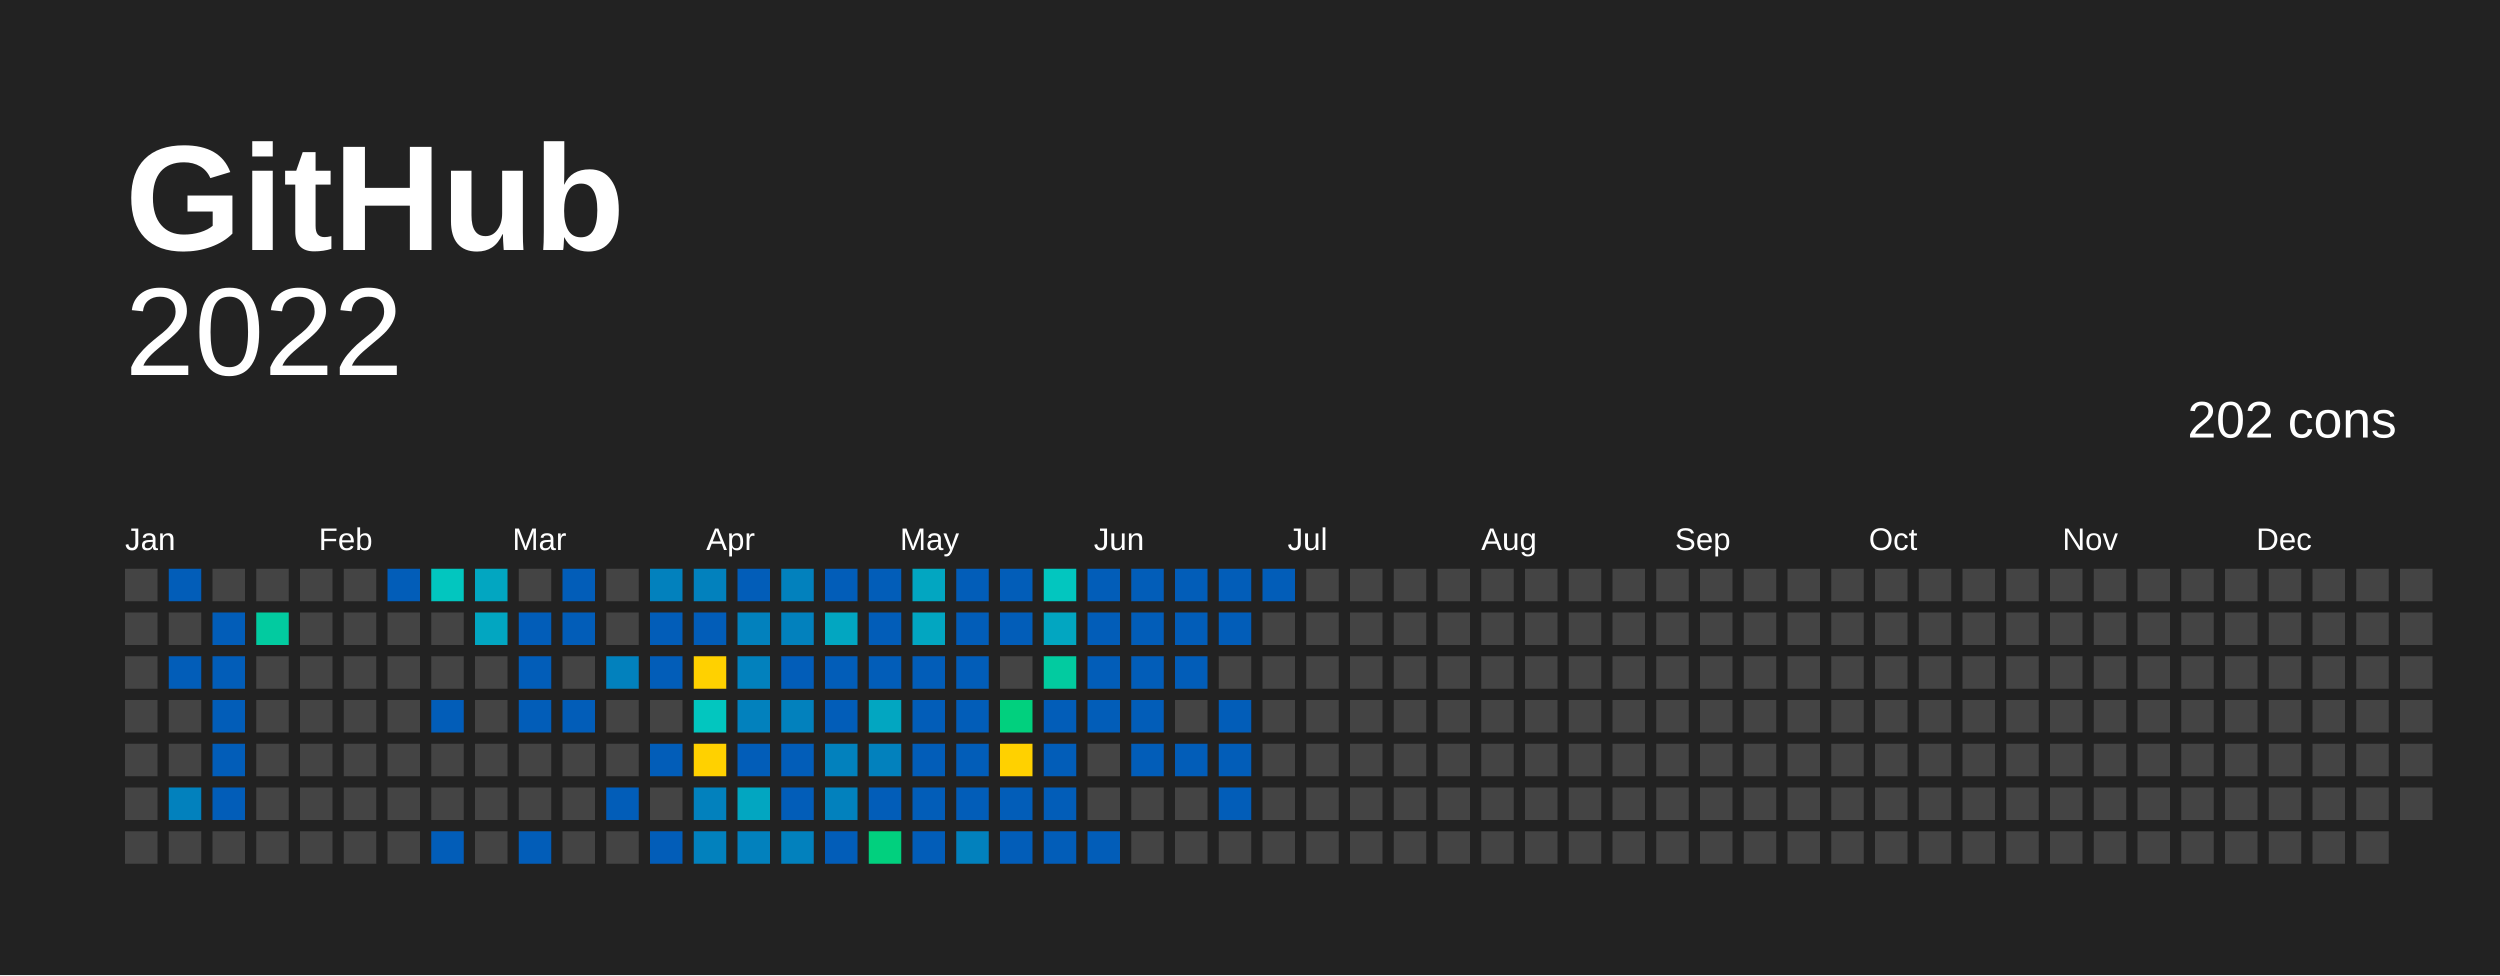
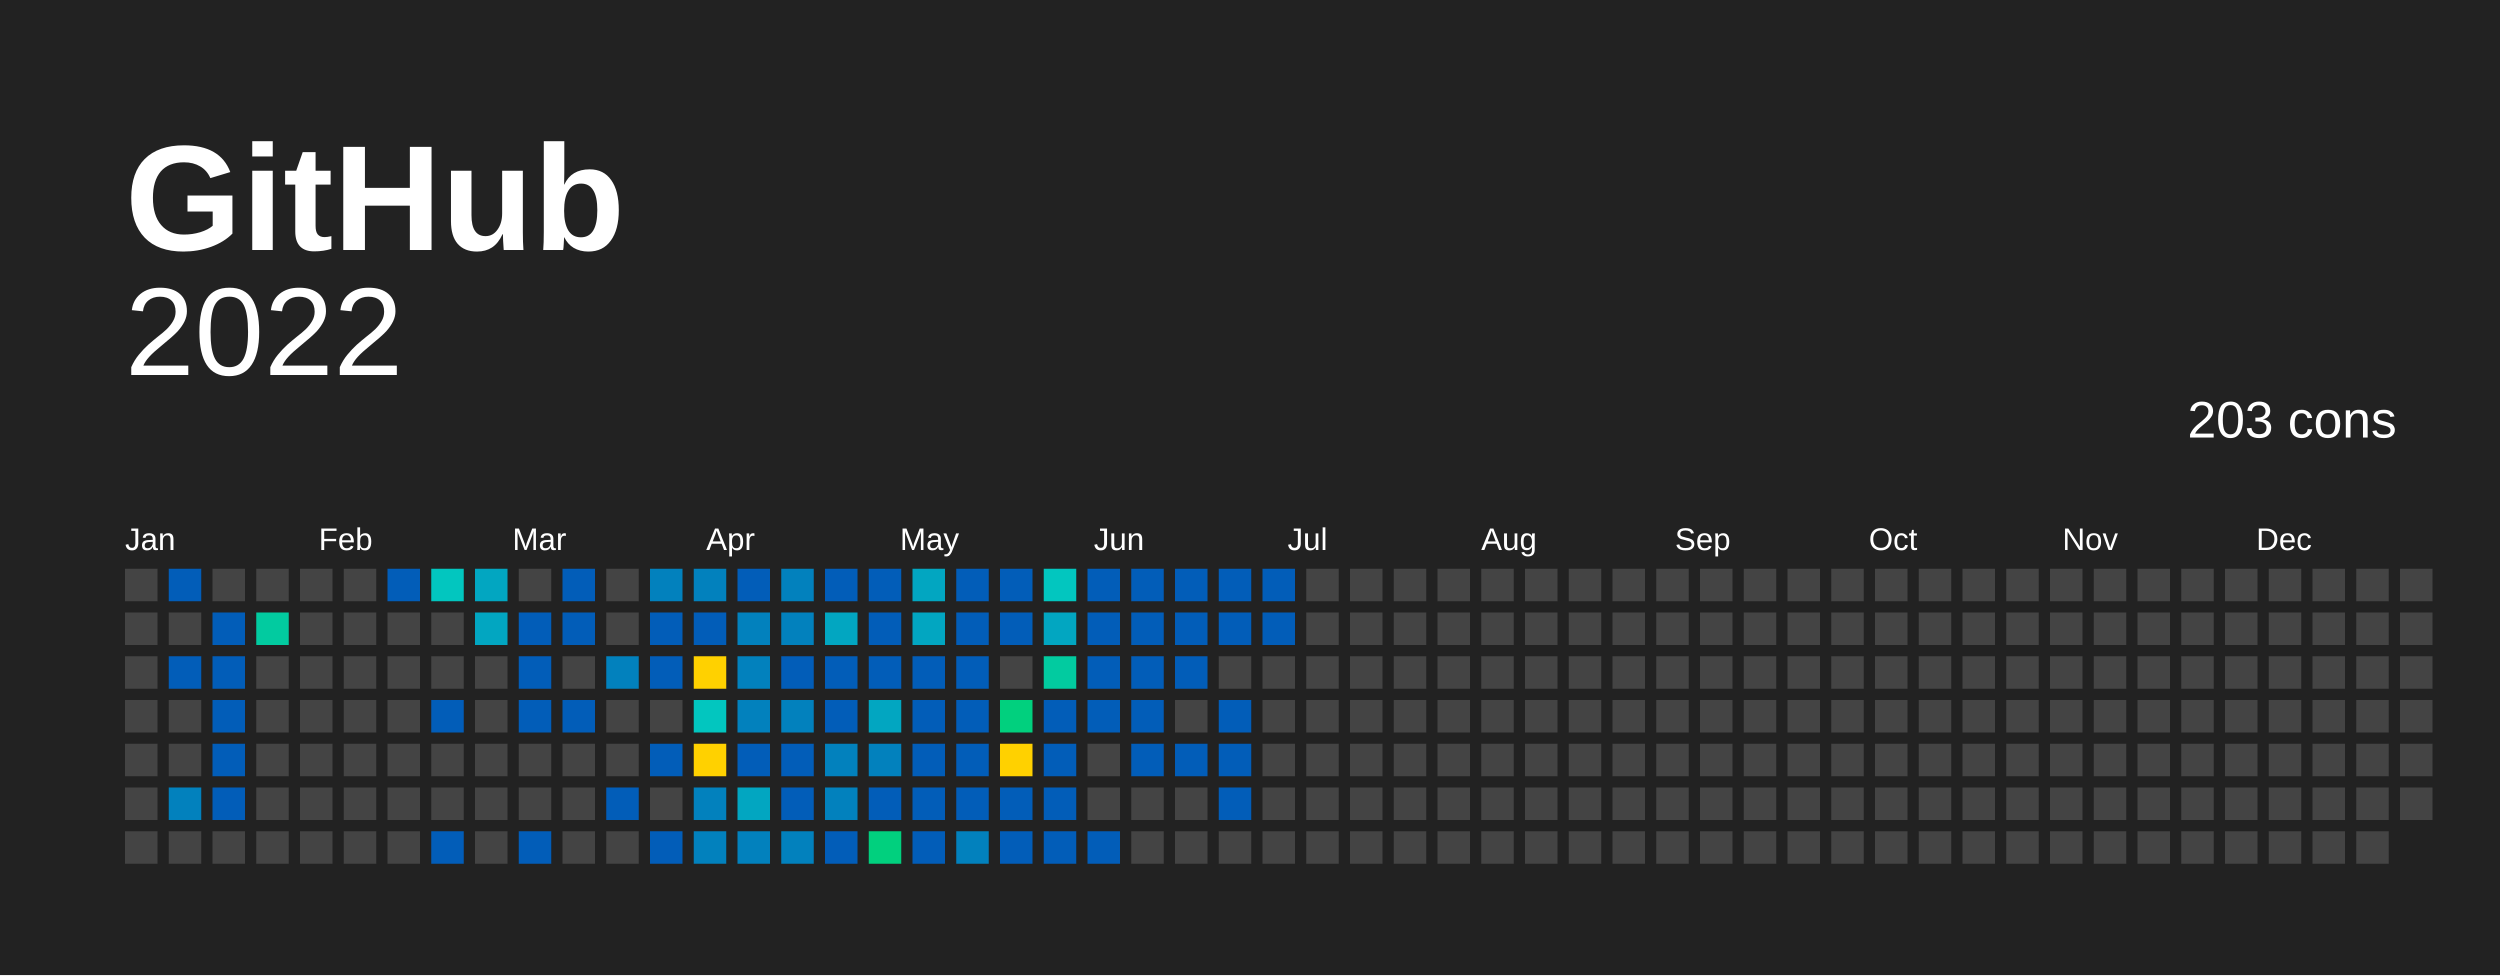
<svg xmlns="http://www.w3.org/2000/svg" baseProfile="full" height="78mm" version="1.1" viewBox="0,0,200,78" width="200mm">
  <defs />
  <rect fill="#222222" height="78" width="200" x="0" y="0" />
  <text fill="#FFFFFF" style="font-size:12px; font-family:Arial; font-weight:bold;" x="10" y="20">  GitHub</text>
  <text alignment-baseline="hanging" fill="#FFFFFF" style="font-size:10.0px; font-family:Arial;" x="10" y="30">2022</text>
-   <text alignment-baseline="hanging" fill="#FFFFFF" style="font-size:4.125px; font-family:Arial;" x="175" y="35">202 cons</text>
+   <text alignment-baseline="hanging" fill="#FFFFFF" style="font-size:4.125px; font-family:Arial;" x="175" y="35">203 cons</text>
  <text fill="#FFFFFF" style="font-size:2.5px; font-family:Arial" x="10.0" y="44">Jan</text>
  <text fill="#FFFFFF" style="font-size:2.5px; font-family:Arial" x="25.5" y="44">Feb</text>
  <text fill="#FFFFFF" style="font-size:2.5px; font-family:Arial" x="41.0" y="44">Mar</text>
  <text fill="#FFFFFF" style="font-size:2.5px; font-family:Arial" x="56.5" y="44">Apr</text>
  <text fill="#FFFFFF" style="font-size:2.5px; font-family:Arial" x="72.0" y="44">May</text>
  <text fill="#FFFFFF" style="font-size:2.5px; font-family:Arial" x="87.5" y="44">Jun</text>
  <text fill="#FFFFFF" style="font-size:2.5px; font-family:Arial" x="103.0" y="44">Jul</text>
  <text fill="#FFFFFF" style="font-size:2.5px; font-family:Arial" x="118.5" y="44">Aug</text>
  <text fill="#FFFFFF" style="font-size:2.5px; font-family:Arial" x="134.0" y="44">Sep</text>
  <text fill="#FFFFFF" style="font-size:2.5px; font-family:Arial" x="149.5" y="44">Oct</text>
  <text fill="#FFFFFF" style="font-size:2.5px; font-family:Arial" x="165.0" y="44">Nov</text>
  <text fill="#FFFFFF" style="font-size:2.5px; font-family:Arial" x="180.5" y="44">Dec</text>
  <rect fill="#444444" height="2.6" width="2.6" x="10.0" y="45.5" />
  <rect fill="#444444" height="2.6" width="2.6" x="10.0" y="49.0" />
  <rect fill="#444444" height="2.6" width="2.6" x="10.0" y="52.5" />
  <rect fill="#444444" height="2.6" width="2.6" x="10.0" y="56.0" />
  <rect fill="#444444" height="2.6" width="2.6" x="10.0" y="59.5" />
  <rect fill="#444444" height="2.6" width="2.6" x="10.0" y="63.0" />
  <rect fill="#444444" height="2.6" width="2.6" x="10.0" y="66.5" />
  <rect fill="#025db8" height="2.6" width="2.6" x="13.5" y="45.5" />
  <rect fill="#444444" height="2.6" width="2.6" x="13.5" y="49.0" />
  <rect fill="#025db8" height="2.6" width="2.6" x="13.5" y="52.5" />
  <rect fill="#444444" height="2.6" width="2.6" x="13.5" y="56.0" />
  <rect fill="#444444" height="2.6" width="2.6" x="13.5" y="59.5" />
  <rect fill="#0281bd" height="2.6" width="2.6" x="13.5" y="63.0" />
  <rect fill="#444444" height="2.6" width="2.6" x="13.5" y="66.5" />
  <rect fill="#444444" height="2.6" width="2.6" x="17.0" y="45.5" />
  <rect fill="#025db8" height="2.6" width="2.6" x="17.0" y="49.0" />
  <rect fill="#025db8" height="2.6" width="2.6" x="17.0" y="52.5" />
  <rect fill="#025db8" height="2.6" width="2.6" x="17.0" y="56.0" />
  <rect fill="#025db8" height="2.6" width="2.6" x="17.0" y="59.5" />
  <rect fill="#025db8" height="2.6" width="2.6" x="17.0" y="63.0" />
  <rect fill="#444444" height="2.6" width="2.6" x="17.0" y="66.5" />
  <rect fill="#444444" height="2.6" width="2.6" x="20.5" y="45.5" />
  <rect fill="#02cba0" height="2.6" width="2.6" x="20.5" y="49.0" />
  <rect fill="#444444" height="2.6" width="2.6" x="20.5" y="52.5" />
  <rect fill="#444444" height="2.6" width="2.6" x="20.5" y="56.0" />
  <rect fill="#444444" height="2.6" width="2.6" x="20.5" y="59.5" />
  <rect fill="#444444" height="2.6" width="2.6" x="20.5" y="63.0" />
  <rect fill="#444444" height="2.6" width="2.6" x="20.5" y="66.5" />
  <rect fill="#444444" height="2.6" width="2.6" x="24.0" y="45.5" />
  <rect fill="#444444" height="2.6" width="2.6" x="24.0" y="49.0" />
  <rect fill="#444444" height="2.6" width="2.6" x="24.0" y="52.5" />
  <rect fill="#444444" height="2.6" width="2.6" x="24.0" y="56.0" />
  <rect fill="#444444" height="2.6" width="2.6" x="24.0" y="59.5" />
  <rect fill="#444444" height="2.6" width="2.6" x="24.0" y="63.0" />
  <rect fill="#444444" height="2.6" width="2.6" x="24.0" y="66.5" />
  <rect fill="#444444" height="2.6" width="2.6" x="27.5" y="45.5" />
  <rect fill="#444444" height="2.6" width="2.6" x="27.5" y="49.0" />
  <rect fill="#444444" height="2.6" width="2.6" x="27.5" y="52.5" />
  <rect fill="#444444" height="2.6" width="2.6" x="27.5" y="56.0" />
  <rect fill="#444444" height="2.6" width="2.6" x="27.5" y="59.5" />
  <rect fill="#444444" height="2.6" width="2.6" x="27.5" y="63.0" />
  <rect fill="#444444" height="2.6" width="2.6" x="27.5" y="66.5" />
  <rect fill="#025db8" height="2.6" width="2.6" x="31.0" y="45.5" />
  <rect fill="#444444" height="2.6" width="2.6" x="31.0" y="49.0" />
  <rect fill="#444444" height="2.6" width="2.6" x="31.0" y="52.5" />
  <rect fill="#444444" height="2.6" width="2.6" x="31.0" y="56.0" />
  <rect fill="#444444" height="2.6" width="2.6" x="31.0" y="59.5" />
  <rect fill="#444444" height="2.6" width="2.6" x="31.0" y="63.0" />
  <rect fill="#444444" height="2.6" width="2.6" x="31.0" y="66.5" />
  <rect fill="#02c6bf" height="2.6" width="2.6" x="34.5" y="45.5" />
  <rect fill="#444444" height="2.6" width="2.6" x="34.5" y="49.0" />
  <rect fill="#444444" height="2.6" width="2.6" x="34.5" y="52.5" />
  <rect fill="#025db8" height="2.6" width="2.6" x="34.5" y="56.0" />
  <rect fill="#444444" height="2.6" width="2.6" x="34.5" y="59.5" />
  <rect fill="#444444" height="2.6" width="2.6" x="34.5" y="63.0" />
  <rect fill="#025db8" height="2.6" width="2.6" x="34.5" y="66.5" />
  <rect fill="#02a6c1" height="2.6" width="2.6" x="38.0" y="45.5" />
  <rect fill="#02a6c1" height="2.6" width="2.6" x="38.0" y="49.0" />
  <rect fill="#444444" height="2.6" width="2.6" x="38.0" y="52.5" />
  <rect fill="#444444" height="2.6" width="2.6" x="38.0" y="56.0" />
  <rect fill="#444444" height="2.6" width="2.6" x="38.0" y="59.5" />
  <rect fill="#444444" height="2.6" width="2.6" x="38.0" y="63.0" />
  <rect fill="#444444" height="2.6" width="2.6" x="38.0" y="66.5" />
  <rect fill="#444444" height="2.6" width="2.6" x="41.5" y="45.5" />
  <rect fill="#025db8" height="2.6" width="2.6" x="41.5" y="49.0" />
  <rect fill="#025db8" height="2.6" width="2.6" x="41.5" y="52.5" />
  <rect fill="#025db8" height="2.6" width="2.6" x="41.5" y="56.0" />
  <rect fill="#444444" height="2.6" width="2.6" x="41.5" y="59.5" />
  <rect fill="#444444" height="2.6" width="2.6" x="41.5" y="63.0" />
  <rect fill="#025db8" height="2.6" width="2.6" x="41.5" y="66.5" />
  <rect fill="#025db8" height="2.6" width="2.6" x="45.0" y="45.5" />
  <rect fill="#025db8" height="2.6" width="2.6" x="45.0" y="49.0" />
  <rect fill="#444444" height="2.6" width="2.6" x="45.0" y="52.5" />
  <rect fill="#025db8" height="2.6" width="2.6" x="45.0" y="56.0" />
  <rect fill="#444444" height="2.6" width="2.6" x="45.0" y="59.5" />
  <rect fill="#444444" height="2.6" width="2.6" x="45.0" y="63.0" />
  <rect fill="#444444" height="2.6" width="2.6" x="45.0" y="66.5" />
  <rect fill="#444444" height="2.6" width="2.6" x="48.5" y="45.5" />
  <rect fill="#444444" height="2.6" width="2.6" x="48.5" y="49.0" />
  <rect fill="#0281bd" height="2.6" width="2.6" x="48.5" y="52.5" />
  <rect fill="#444444" height="2.6" width="2.6" x="48.5" y="56.0" />
  <rect fill="#444444" height="2.6" width="2.6" x="48.5" y="59.5" />
  <rect fill="#025db8" height="2.6" width="2.6" x="48.5" y="63.0" />
  <rect fill="#444444" height="2.6" width="2.6" x="48.5" y="66.5" />
  <rect fill="#0281bd" height="2.6" width="2.6" x="52.0" y="45.5" />
  <rect fill="#025db8" height="2.6" width="2.6" x="52.0" y="49.0" />
  <rect fill="#025db8" height="2.6" width="2.6" x="52.0" y="52.5" />
  <rect fill="#444444" height="2.6" width="2.6" x="52.0" y="56.0" />
  <rect fill="#025db8" height="2.6" width="2.6" x="52.0" y="59.5" />
  <rect fill="#444444" height="2.6" width="2.6" x="52.0" y="63.0" />
  <rect fill="#025db8" height="2.6" width="2.6" x="52.0" y="66.5" />
  <rect fill="#0281bd" height="2.6" width="2.6" x="55.5" y="45.5" />
  <rect fill="#025db8" height="2.6" width="2.6" x="55.5" y="49.0" />
  <rect fill="#ffd100" height="2.6" width="2.6" x="55.5" y="52.5" />
  <rect fill="#02c6bf" height="2.6" width="2.6" x="55.5" y="56.0" />
  <rect fill="#ffd100" height="2.6" width="2.6" x="55.5" y="59.5" />
  <rect fill="#0281bd" height="2.6" width="2.6" x="55.5" y="63.0" />
  <rect fill="#0281bd" height="2.6" width="2.6" x="55.5" y="66.5" />
  <rect fill="#025db8" height="2.6" width="2.6" x="59.0" y="45.5" />
  <rect fill="#0281bd" height="2.6" width="2.6" x="59.0" y="49.0" />
  <rect fill="#0281bd" height="2.6" width="2.6" x="59.0" y="52.5" />
  <rect fill="#0281bd" height="2.6" width="2.6" x="59.0" y="56.0" />
  <rect fill="#025db8" height="2.6" width="2.6" x="59.0" y="59.5" />
  <rect fill="#02a6c1" height="2.6" width="2.6" x="59.0" y="63.0" />
  <rect fill="#0281bd" height="2.6" width="2.6" x="59.0" y="66.5" />
  <rect fill="#0281bd" height="2.6" width="2.6" x="62.5" y="45.5" />
  <rect fill="#0281bd" height="2.6" width="2.6" x="62.5" y="49.0" />
  <rect fill="#025db8" height="2.6" width="2.6" x="62.5" y="52.5" />
  <rect fill="#0281bd" height="2.6" width="2.6" x="62.5" y="56.0" />
  <rect fill="#025db8" height="2.6" width="2.6" x="62.5" y="59.5" />
  <rect fill="#025db8" height="2.6" width="2.6" x="62.5" y="63.0" />
  <rect fill="#0281bd" height="2.6" width="2.6" x="62.5" y="66.5" />
  <rect fill="#025db8" height="2.6" width="2.6" x="66.0" y="45.5" />
  <rect fill="#02a6c1" height="2.6" width="2.6" x="66.0" y="49.0" />
  <rect fill="#025db8" height="2.6" width="2.6" x="66.0" y="52.5" />
  <rect fill="#025db8" height="2.6" width="2.6" x="66.0" y="56.0" />
  <rect fill="#0281bd" height="2.6" width="2.6" x="66.0" y="59.5" />
  <rect fill="#0281bd" height="2.6" width="2.6" x="66.0" y="63.0" />
  <rect fill="#025db8" height="2.6" width="2.6" x="66.0" y="66.5" />
  <rect fill="#025db8" height="2.6" width="2.6" x="69.5" y="45.5" />
  <rect fill="#025db8" height="2.6" width="2.6" x="69.5" y="49.0" />
  <rect fill="#025db8" height="2.6" width="2.6" x="69.5" y="52.5" />
  <rect fill="#02a6c1" height="2.6" width="2.6" x="69.5" y="56.0" />
  <rect fill="#0281bd" height="2.6" width="2.6" x="69.5" y="59.5" />
  <rect fill="#025db8" height="2.6" width="2.6" x="69.5" y="63.0" />
  <rect fill="#01d07e" height="2.6" width="2.6" x="69.5" y="66.5" />
  <rect fill="#02a6c1" height="2.6" width="2.6" x="73.0" y="45.5" />
  <rect fill="#02a6c1" height="2.6" width="2.6" x="73.0" y="49.0" />
  <rect fill="#025db8" height="2.6" width="2.6" x="73.0" y="52.5" />
  <rect fill="#025db8" height="2.6" width="2.6" x="73.0" y="56.0" />
  <rect fill="#025db8" height="2.6" width="2.6" x="73.0" y="59.5" />
  <rect fill="#025db8" height="2.6" width="2.6" x="73.0" y="63.0" />
  <rect fill="#025db8" height="2.6" width="2.6" x="73.0" y="66.5" />
  <rect fill="#025db8" height="2.6" width="2.6" x="76.5" y="45.5" />
  <rect fill="#025db8" height="2.6" width="2.6" x="76.5" y="49.0" />
  <rect fill="#025db8" height="2.6" width="2.6" x="76.5" y="52.5" />
  <rect fill="#025db8" height="2.6" width="2.6" x="76.5" y="56.0" />
  <rect fill="#025db8" height="2.6" width="2.6" x="76.5" y="59.5" />
  <rect fill="#025db8" height="2.6" width="2.6" x="76.5" y="63.0" />
  <rect fill="#0281bd" height="2.6" width="2.6" x="76.5" y="66.5" />
  <rect fill="#025db8" height="2.6" width="2.6" x="80.0" y="45.5" />
  <rect fill="#025db8" height="2.6" width="2.6" x="80.0" y="49.0" />
  <rect fill="#444444" height="2.6" width="2.6" x="80.0" y="52.5" />
  <rect fill="#01d07e" height="2.6" width="2.6" x="80.0" y="56.0" />
  <rect fill="#FFD100" height="2.6" width="2.6" x="80.0" y="59.5" />
  <rect fill="#025db8" height="2.6" width="2.6" x="80.0" y="63.0" />
  <rect fill="#025db8" height="2.6" width="2.6" x="80.0" y="66.5" />
  <rect fill="#02c6bf" height="2.6" width="2.6" x="83.5" y="45.5" />
  <rect fill="#02a6c1" height="2.6" width="2.6" x="83.5" y="49.0" />
  <rect fill="#02cba0" height="2.6" width="2.6" x="83.5" y="52.5" />
  <rect fill="#025db8" height="2.6" width="2.6" x="83.5" y="56.0" />
  <rect fill="#025db8" height="2.6" width="2.6" x="83.5" y="59.5" />
  <rect fill="#025db8" height="2.6" width="2.6" x="83.5" y="63.0" />
  <rect fill="#025db8" height="2.6" width="2.6" x="83.5" y="66.5" />
  <rect fill="#025db8" height="2.6" width="2.6" x="87.0" y="45.5" />
  <rect fill="#025db8" height="2.6" width="2.6" x="87.0" y="49.0" />
  <rect fill="#025db8" height="2.6" width="2.6" x="87.0" y="52.5" />
  <rect fill="#025db8" height="2.6" width="2.6" x="87.0" y="56.0" />
  <rect fill="#444444" height="2.6" width="2.6" x="87.0" y="59.5" />
  <rect fill="#444444" height="2.6" width="2.6" x="87.0" y="63.0" />
  <rect fill="#025db8" height="2.6" width="2.6" x="87.0" y="66.5" />
  <rect fill="#025db8" height="2.6" width="2.6" x="90.5" y="45.5" />
  <rect fill="#025db8" height="2.6" width="2.6" x="90.5" y="49.0" />
  <rect fill="#025db8" height="2.6" width="2.6" x="90.5" y="52.5" />
  <rect fill="#025db8" height="2.6" width="2.6" x="90.5" y="56.0" />
  <rect fill="#025db8" height="2.6" width="2.6" x="90.5" y="59.5" />
  <rect fill="#444444" height="2.6" width="2.6" x="90.5" y="63.0" />
  <rect fill="#444444" height="2.6" width="2.6" x="90.5" y="66.5" />
  <rect fill="#025db8" height="2.6" width="2.6" x="94.0" y="45.5" />
  <rect fill="#025db8" height="2.6" width="2.6" x="94.0" y="49.0" />
  <rect fill="#025db8" height="2.6" width="2.6" x="94.0" y="52.5" />
  <rect fill="#444444" height="2.6" width="2.6" x="94.0" y="56.0" />
  <rect fill="#025db8" height="2.6" width="2.6" x="94.0" y="59.5" />
  <rect fill="#444444" height="2.6" width="2.6" x="94.0" y="63.0" />
  <rect fill="#444444" height="2.6" width="2.6" x="94.0" y="66.5" />
  <rect fill="#025db8" height="2.6" width="2.6" x="97.5" y="45.5" />
  <rect fill="#025db8" height="2.6" width="2.6" x="97.5" y="49.0" />
  <rect fill="#444444" height="2.6" width="2.6" x="97.5" y="52.5" />
  <rect fill="#025db8" height="2.6" width="2.6" x="97.5" y="56.0" />
  <rect fill="#025db8" height="2.6" width="2.6" x="97.5" y="59.5" />
  <rect fill="#025db8" height="2.6" width="2.6" x="97.5" y="63.0" />
  <rect fill="#444444" height="2.6" width="2.6" x="97.5" y="66.5" />
  <rect fill="#025db8" height="2.6" width="2.6" x="101.0" y="45.5" />
-   <rect fill="#444444" height="2.6" width="2.6" x="101.0" y="49.0" />
+   <rect fill="#025db8" height="2.6" width="2.6" x="101.0" y="49.0" />
  <rect fill="#444444" height="2.6" width="2.6" x="101.0" y="52.5" />
  <rect fill="#444444" height="2.6" width="2.6" x="101.0" y="56.0" />
  <rect fill="#444444" height="2.6" width="2.6" x="101.0" y="59.5" />
  <rect fill="#444444" height="2.6" width="2.6" x="101.0" y="63.0" />
  <rect fill="#444444" height="2.6" width="2.6" x="101.0" y="66.5" />
  <rect fill="#444444" height="2.6" width="2.6" x="104.5" y="45.5" />
  <rect fill="#444444" height="2.6" width="2.6" x="104.5" y="49.0" />
  <rect fill="#444444" height="2.6" width="2.6" x="104.5" y="52.5" />
  <rect fill="#444444" height="2.6" width="2.6" x="104.5" y="56.0" />
  <rect fill="#444444" height="2.6" width="2.6" x="104.5" y="59.5" />
  <rect fill="#444444" height="2.6" width="2.6" x="104.5" y="63.0" />
  <rect fill="#444444" height="2.6" width="2.6" x="104.5" y="66.5" />
  <rect fill="#444444" height="2.6" width="2.6" x="108.0" y="45.5" />
  <rect fill="#444444" height="2.6" width="2.6" x="108.0" y="49.0" />
  <rect fill="#444444" height="2.6" width="2.6" x="108.0" y="52.5" />
  <rect fill="#444444" height="2.6" width="2.6" x="108.0" y="56.0" />
  <rect fill="#444444" height="2.6" width="2.6" x="108.0" y="59.5" />
  <rect fill="#444444" height="2.6" width="2.6" x="108.0" y="63.0" />
  <rect fill="#444444" height="2.6" width="2.6" x="108.0" y="66.5" />
  <rect fill="#444444" height="2.6" width="2.6" x="111.5" y="45.5" />
  <rect fill="#444444" height="2.6" width="2.6" x="111.5" y="49.0" />
  <rect fill="#444444" height="2.6" width="2.6" x="111.5" y="52.5" />
  <rect fill="#444444" height="2.6" width="2.6" x="111.5" y="56.0" />
  <rect fill="#444444" height="2.6" width="2.6" x="111.5" y="59.5" />
  <rect fill="#444444" height="2.6" width="2.6" x="111.5" y="63.0" />
  <rect fill="#444444" height="2.6" width="2.6" x="111.5" y="66.5" />
  <rect fill="#444444" height="2.6" width="2.6" x="115.0" y="45.5" />
  <rect fill="#444444" height="2.6" width="2.6" x="115.0" y="49.0" />
  <rect fill="#444444" height="2.6" width="2.6" x="115.0" y="52.5" />
  <rect fill="#444444" height="2.6" width="2.6" x="115.0" y="56.0" />
  <rect fill="#444444" height="2.6" width="2.6" x="115.0" y="59.5" />
  <rect fill="#444444" height="2.6" width="2.6" x="115.0" y="63.0" />
  <rect fill="#444444" height="2.6" width="2.6" x="115.0" y="66.5" />
  <rect fill="#444444" height="2.6" width="2.6" x="118.5" y="45.5" />
  <rect fill="#444444" height="2.6" width="2.6" x="118.5" y="49.0" />
  <rect fill="#444444" height="2.6" width="2.6" x="118.5" y="52.5" />
  <rect fill="#444444" height="2.6" width="2.6" x="118.5" y="56.0" />
  <rect fill="#444444" height="2.6" width="2.6" x="118.5" y="59.5" />
  <rect fill="#444444" height="2.6" width="2.6" x="118.5" y="63.0" />
  <rect fill="#444444" height="2.6" width="2.6" x="118.5" y="66.5" />
  <rect fill="#444444" height="2.6" width="2.6" x="122.0" y="45.5" />
  <rect fill="#444444" height="2.6" width="2.6" x="122.0" y="49.0" />
  <rect fill="#444444" height="2.6" width="2.6" x="122.0" y="52.5" />
  <rect fill="#444444" height="2.6" width="2.6" x="122.0" y="56.0" />
  <rect fill="#444444" height="2.6" width="2.6" x="122.0" y="59.5" />
  <rect fill="#444444" height="2.6" width="2.6" x="122.0" y="63.0" />
  <rect fill="#444444" height="2.6" width="2.6" x="122.0" y="66.5" />
  <rect fill="#444444" height="2.6" width="2.6" x="125.5" y="45.5" />
  <rect fill="#444444" height="2.6" width="2.6" x="125.5" y="49.0" />
  <rect fill="#444444" height="2.6" width="2.6" x="125.5" y="52.5" />
  <rect fill="#444444" height="2.6" width="2.6" x="125.5" y="56.0" />
  <rect fill="#444444" height="2.6" width="2.6" x="125.5" y="59.5" />
  <rect fill="#444444" height="2.6" width="2.6" x="125.5" y="63.0" />
  <rect fill="#444444" height="2.6" width="2.6" x="125.5" y="66.5" />
  <rect fill="#444444" height="2.6" width="2.6" x="129.0" y="45.5" />
  <rect fill="#444444" height="2.6" width="2.6" x="129.0" y="49.0" />
  <rect fill="#444444" height="2.6" width="2.6" x="129.0" y="52.5" />
  <rect fill="#444444" height="2.6" width="2.6" x="129.0" y="56.0" />
  <rect fill="#444444" height="2.6" width="2.6" x="129.0" y="59.5" />
  <rect fill="#444444" height="2.6" width="2.6" x="129.0" y="63.0" />
  <rect fill="#444444" height="2.6" width="2.6" x="129.0" y="66.5" />
  <rect fill="#444444" height="2.6" width="2.6" x="132.5" y="45.5" />
  <rect fill="#444444" height="2.6" width="2.6" x="132.5" y="49.0" />
  <rect fill="#444444" height="2.6" width="2.6" x="132.5" y="52.5" />
  <rect fill="#444444" height="2.6" width="2.6" x="132.5" y="56.0" />
  <rect fill="#444444" height="2.6" width="2.6" x="132.5" y="59.5" />
  <rect fill="#444444" height="2.6" width="2.6" x="132.5" y="63.0" />
  <rect fill="#444444" height="2.6" width="2.6" x="132.5" y="66.5" />
  <rect fill="#444444" height="2.6" width="2.6" x="136.0" y="45.5" />
  <rect fill="#444444" height="2.6" width="2.6" x="136.0" y="49.0" />
  <rect fill="#444444" height="2.6" width="2.6" x="136.0" y="52.5" />
  <rect fill="#444444" height="2.6" width="2.6" x="136.0" y="56.0" />
  <rect fill="#444444" height="2.6" width="2.6" x="136.0" y="59.5" />
  <rect fill="#444444" height="2.6" width="2.6" x="136.0" y="63.0" />
  <rect fill="#444444" height="2.6" width="2.6" x="136.0" y="66.5" />
  <rect fill="#444444" height="2.6" width="2.6" x="139.5" y="45.5" />
  <rect fill="#444444" height="2.6" width="2.6" x="139.5" y="49.0" />
  <rect fill="#444444" height="2.6" width="2.6" x="139.5" y="52.5" />
  <rect fill="#444444" height="2.6" width="2.6" x="139.5" y="56.0" />
  <rect fill="#444444" height="2.6" width="2.6" x="139.5" y="59.5" />
  <rect fill="#444444" height="2.6" width="2.6" x="139.5" y="63.0" />
  <rect fill="#444444" height="2.6" width="2.6" x="139.5" y="66.5" />
  <rect fill="#444444" height="2.6" width="2.6" x="143.0" y="45.5" />
  <rect fill="#444444" height="2.6" width="2.6" x="143.0" y="49.0" />
  <rect fill="#444444" height="2.6" width="2.6" x="143.0" y="52.5" />
  <rect fill="#444444" height="2.6" width="2.6" x="143.0" y="56.0" />
  <rect fill="#444444" height="2.6" width="2.6" x="143.0" y="59.5" />
  <rect fill="#444444" height="2.6" width="2.6" x="143.0" y="63.0" />
  <rect fill="#444444" height="2.6" width="2.6" x="143.0" y="66.5" />
  <rect fill="#444444" height="2.6" width="2.6" x="146.5" y="45.5" />
  <rect fill="#444444" height="2.6" width="2.6" x="146.5" y="49.0" />
  <rect fill="#444444" height="2.6" width="2.6" x="146.5" y="52.5" />
  <rect fill="#444444" height="2.6" width="2.6" x="146.5" y="56.0" />
  <rect fill="#444444" height="2.6" width="2.6" x="146.5" y="59.5" />
  <rect fill="#444444" height="2.6" width="2.6" x="146.5" y="63.0" />
  <rect fill="#444444" height="2.6" width="2.6" x="146.5" y="66.5" />
  <rect fill="#444444" height="2.6" width="2.6" x="150.0" y="45.5" />
  <rect fill="#444444" height="2.6" width="2.6" x="150.0" y="49.0" />
  <rect fill="#444444" height="2.6" width="2.6" x="150.0" y="52.5" />
  <rect fill="#444444" height="2.6" width="2.6" x="150.0" y="56.0" />
  <rect fill="#444444" height="2.6" width="2.6" x="150.0" y="59.5" />
  <rect fill="#444444" height="2.6" width="2.6" x="150.0" y="63.0" />
  <rect fill="#444444" height="2.6" width="2.6" x="150.0" y="66.5" />
  <rect fill="#444444" height="2.6" width="2.6" x="153.5" y="45.5" />
  <rect fill="#444444" height="2.6" width="2.6" x="153.5" y="49.0" />
  <rect fill="#444444" height="2.6" width="2.6" x="153.5" y="52.5" />
  <rect fill="#444444" height="2.6" width="2.6" x="153.5" y="56.0" />
  <rect fill="#444444" height="2.6" width="2.6" x="153.5" y="59.5" />
  <rect fill="#444444" height="2.6" width="2.6" x="153.5" y="63.0" />
  <rect fill="#444444" height="2.6" width="2.6" x="153.5" y="66.5" />
  <rect fill="#444444" height="2.6" width="2.6" x="157.0" y="45.5" />
  <rect fill="#444444" height="2.6" width="2.6" x="157.0" y="49.0" />
  <rect fill="#444444" height="2.6" width="2.6" x="157.0" y="52.5" />
  <rect fill="#444444" height="2.6" width="2.6" x="157.0" y="56.0" />
  <rect fill="#444444" height="2.6" width="2.6" x="157.0" y="59.5" />
  <rect fill="#444444" height="2.6" width="2.6" x="157.0" y="63.0" />
  <rect fill="#444444" height="2.6" width="2.6" x="157.0" y="66.5" />
  <rect fill="#444444" height="2.6" width="2.6" x="160.5" y="45.5" />
  <rect fill="#444444" height="2.6" width="2.6" x="160.5" y="49.0" />
  <rect fill="#444444" height="2.6" width="2.6" x="160.5" y="52.5" />
  <rect fill="#444444" height="2.6" width="2.6" x="160.5" y="56.0" />
  <rect fill="#444444" height="2.6" width="2.6" x="160.5" y="59.5" />
  <rect fill="#444444" height="2.6" width="2.6" x="160.5" y="63.0" />
  <rect fill="#444444" height="2.6" width="2.6" x="160.5" y="66.5" />
  <rect fill="#444444" height="2.6" width="2.6" x="164.0" y="45.5" />
  <rect fill="#444444" height="2.6" width="2.6" x="164.0" y="49.0" />
  <rect fill="#444444" height="2.6" width="2.6" x="164.0" y="52.5" />
  <rect fill="#444444" height="2.6" width="2.6" x="164.0" y="56.0" />
  <rect fill="#444444" height="2.6" width="2.6" x="164.0" y="59.5" />
  <rect fill="#444444" height="2.6" width="2.6" x="164.0" y="63.0" />
  <rect fill="#444444" height="2.6" width="2.6" x="164.0" y="66.5" />
  <rect fill="#444444" height="2.6" width="2.6" x="167.5" y="45.5" />
  <rect fill="#444444" height="2.6" width="2.6" x="167.5" y="49.0" />
  <rect fill="#444444" height="2.6" width="2.6" x="167.5" y="52.5" />
  <rect fill="#444444" height="2.6" width="2.6" x="167.5" y="56.0" />
  <rect fill="#444444" height="2.6" width="2.6" x="167.5" y="59.5" />
  <rect fill="#444444" height="2.6" width="2.6" x="167.5" y="63.0" />
  <rect fill="#444444" height="2.6" width="2.6" x="167.5" y="66.5" />
  <rect fill="#444444" height="2.6" width="2.6" x="171.0" y="45.5" />
  <rect fill="#444444" height="2.6" width="2.6" x="171.0" y="49.0" />
  <rect fill="#444444" height="2.6" width="2.6" x="171.0" y="52.5" />
  <rect fill="#444444" height="2.6" width="2.6" x="171.0" y="56.0" />
  <rect fill="#444444" height="2.6" width="2.6" x="171.0" y="59.5" />
  <rect fill="#444444" height="2.6" width="2.6" x="171.0" y="63.0" />
  <rect fill="#444444" height="2.6" width="2.6" x="171.0" y="66.5" />
  <rect fill="#444444" height="2.6" width="2.6" x="174.5" y="45.5" />
  <rect fill="#444444" height="2.6" width="2.6" x="174.5" y="49.0" />
  <rect fill="#444444" height="2.6" width="2.6" x="174.5" y="52.5" />
  <rect fill="#444444" height="2.6" width="2.6" x="174.5" y="56.0" />
  <rect fill="#444444" height="2.6" width="2.6" x="174.5" y="59.5" />
  <rect fill="#444444" height="2.6" width="2.6" x="174.5" y="63.0" />
  <rect fill="#444444" height="2.6" width="2.6" x="174.5" y="66.5" />
  <rect fill="#444444" height="2.6" width="2.6" x="178.0" y="45.5" />
  <rect fill="#444444" height="2.6" width="2.6" x="178.0" y="49.0" />
  <rect fill="#444444" height="2.6" width="2.6" x="178.0" y="52.5" />
  <rect fill="#444444" height="2.6" width="2.6" x="178.0" y="56.0" />
  <rect fill="#444444" height="2.6" width="2.6" x="178.0" y="59.5" />
  <rect fill="#444444" height="2.6" width="2.6" x="178.0" y="63.0" />
  <rect fill="#444444" height="2.6" width="2.6" x="178.0" y="66.5" />
  <rect fill="#444444" height="2.6" width="2.6" x="181.5" y="45.5" />
  <rect fill="#444444" height="2.6" width="2.6" x="181.5" y="49.0" />
  <rect fill="#444444" height="2.6" width="2.6" x="181.5" y="52.5" />
  <rect fill="#444444" height="2.6" width="2.6" x="181.5" y="56.0" />
  <rect fill="#444444" height="2.6" width="2.6" x="181.5" y="59.5" />
  <rect fill="#444444" height="2.6" width="2.6" x="181.5" y="63.0" />
  <rect fill="#444444" height="2.6" width="2.6" x="181.5" y="66.5" />
  <rect fill="#444444" height="2.6" width="2.6" x="185.0" y="45.5" />
  <rect fill="#444444" height="2.6" width="2.6" x="185.0" y="49.0" />
  <rect fill="#444444" height="2.6" width="2.6" x="185.0" y="52.5" />
  <rect fill="#444444" height="2.6" width="2.6" x="185.0" y="56.0" />
  <rect fill="#444444" height="2.6" width="2.6" x="185.0" y="59.5" />
  <rect fill="#444444" height="2.6" width="2.6" x="185.0" y="63.0" />
  <rect fill="#444444" height="2.6" width="2.6" x="185.0" y="66.5" />
  <rect fill="#444444" height="2.6" width="2.6" x="188.5" y="45.5" />
  <rect fill="#444444" height="2.6" width="2.6" x="188.5" y="49.0" />
  <rect fill="#444444" height="2.6" width="2.6" x="188.5" y="52.5" />
  <rect fill="#444444" height="2.6" width="2.6" x="188.5" y="56.0" />
  <rect fill="#444444" height="2.6" width="2.6" x="188.5" y="59.5" />
  <rect fill="#444444" height="2.6" width="2.6" x="188.5" y="63.0" />
  <rect fill="#444444" height="2.6" width="2.6" x="188.5" y="66.5" />
  <rect fill="#444444" height="2.6" width="2.6" x="192.0" y="45.5" />
  <rect fill="#444444" height="2.6" width="2.6" x="192.0" y="49.0" />
  <rect fill="#444444" height="2.6" width="2.6" x="192.0" y="52.5" />
  <rect fill="#444444" height="2.6" width="2.6" x="192.0" y="56.0" />
  <rect fill="#444444" height="2.6" width="2.6" x="192.0" y="59.5" />
  <rect fill="#444444" height="2.6" width="2.6" x="192.0" y="63.0" />
</svg>
